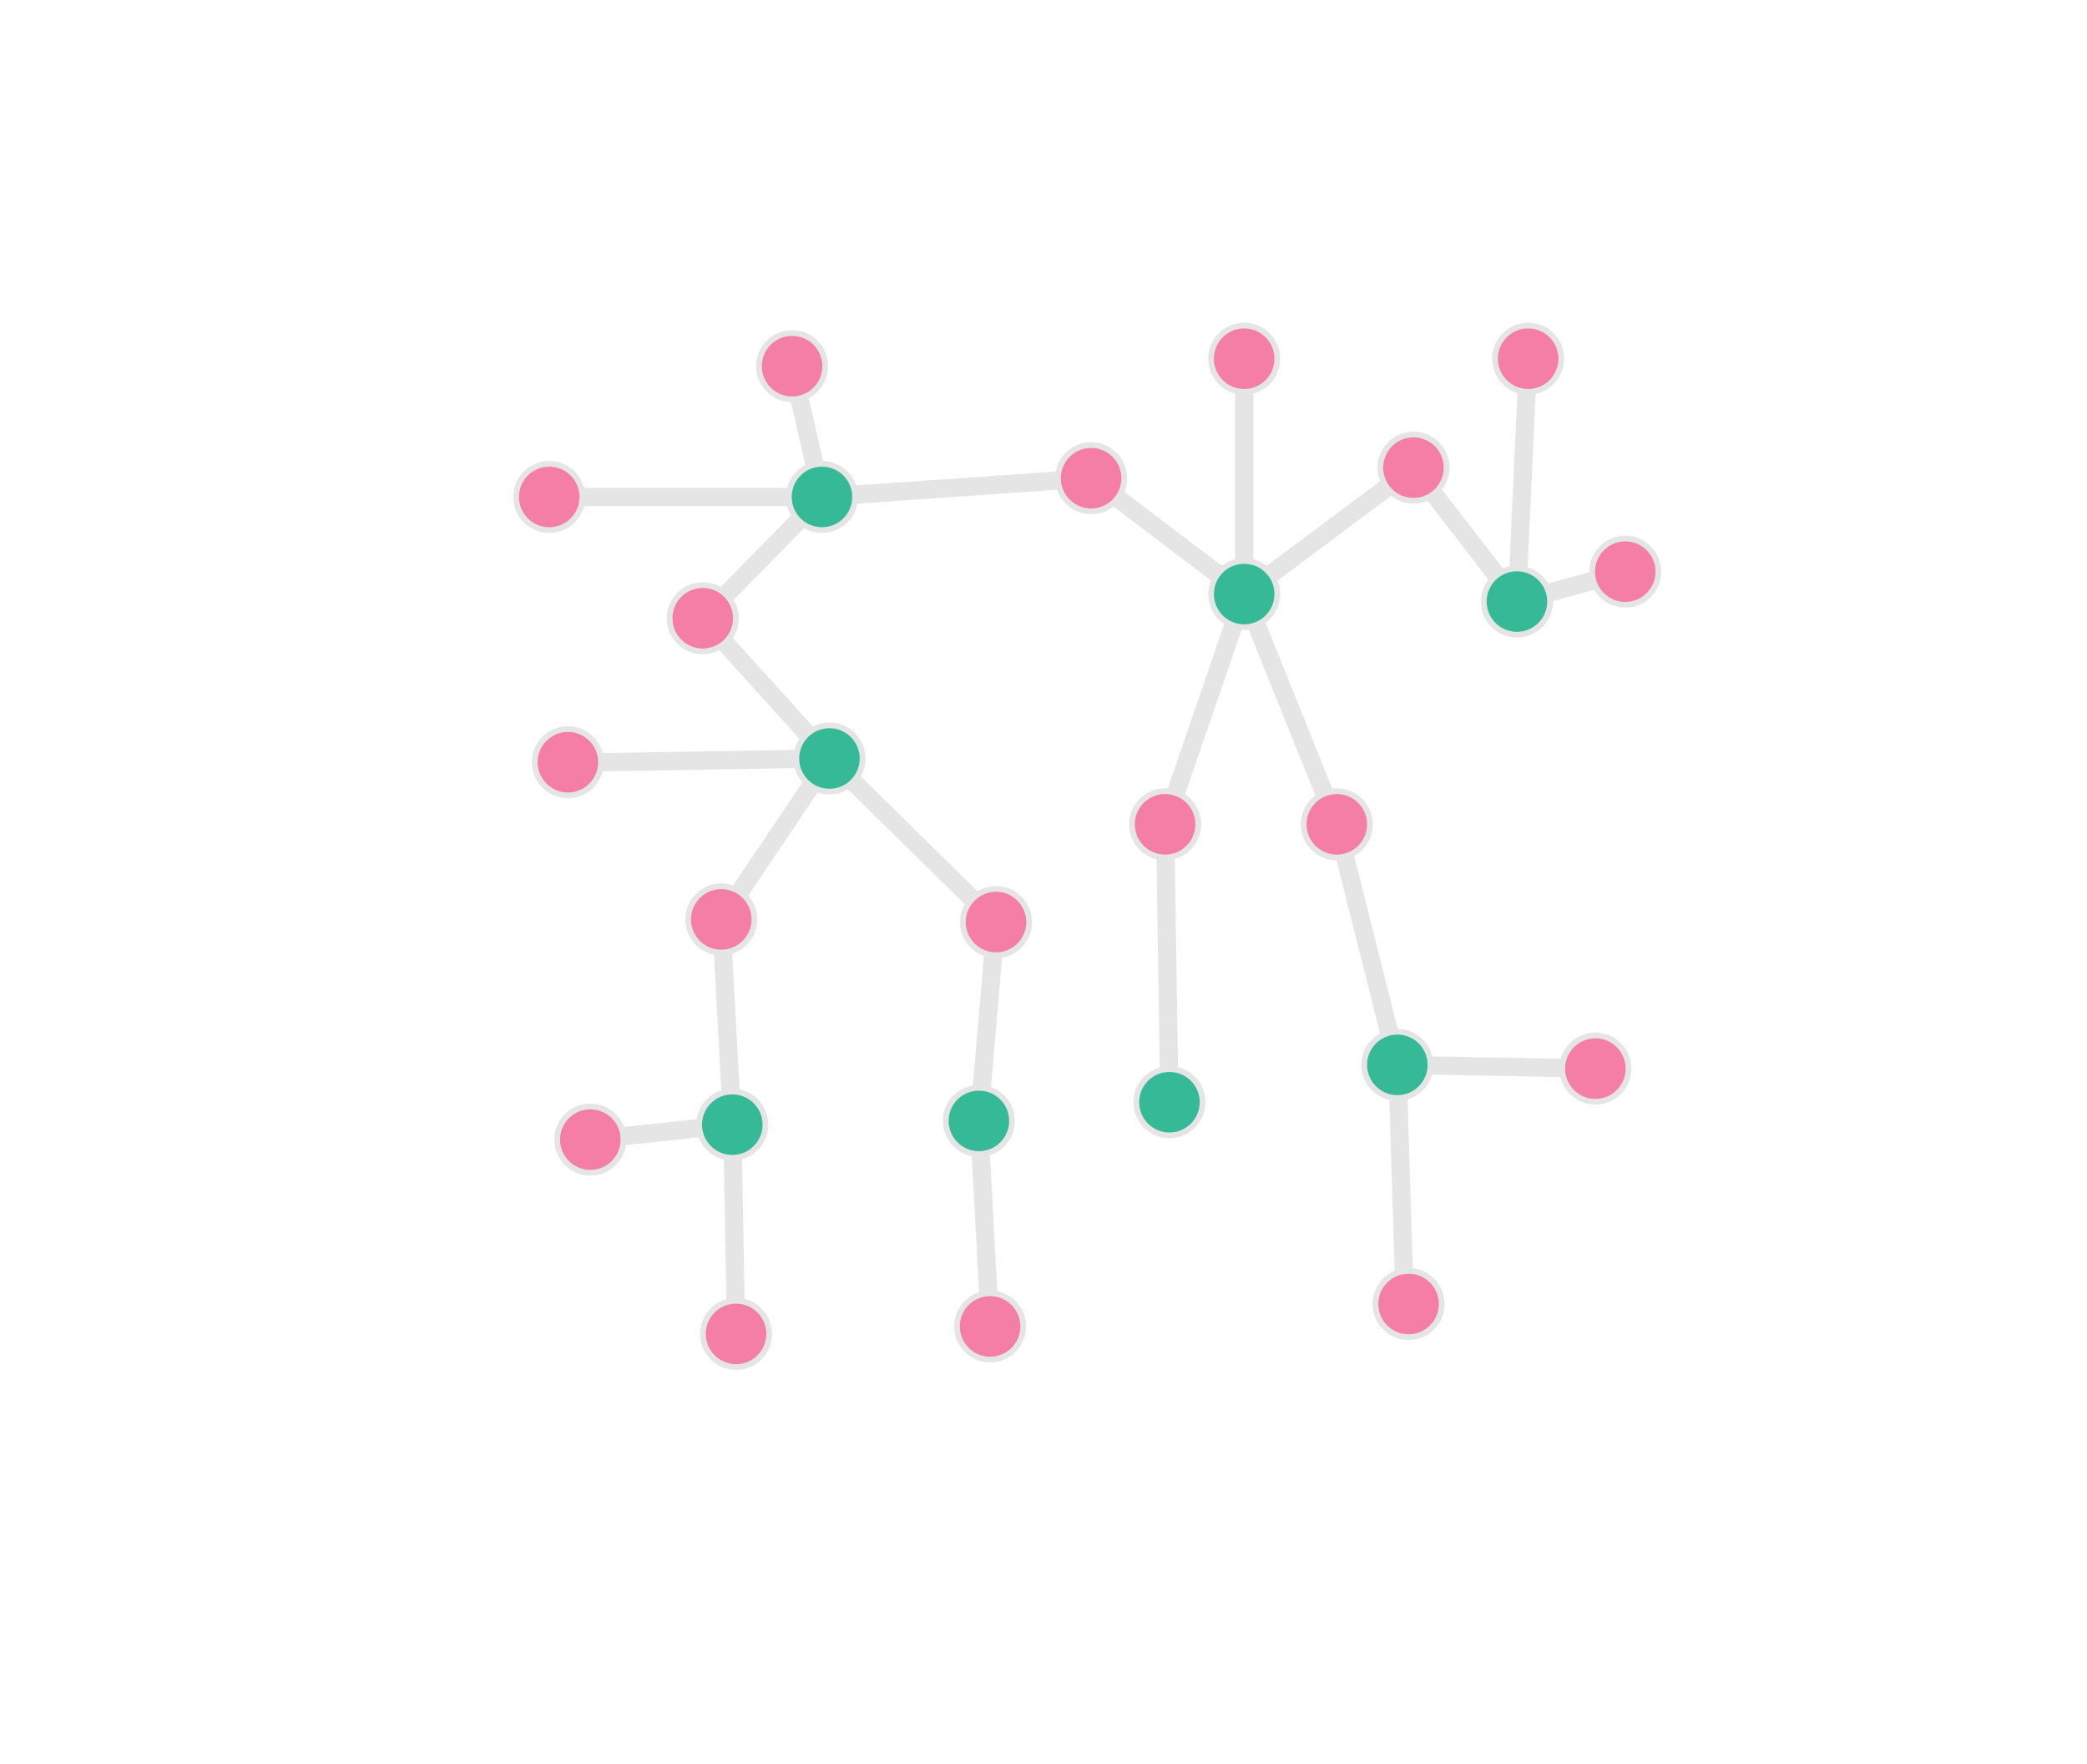
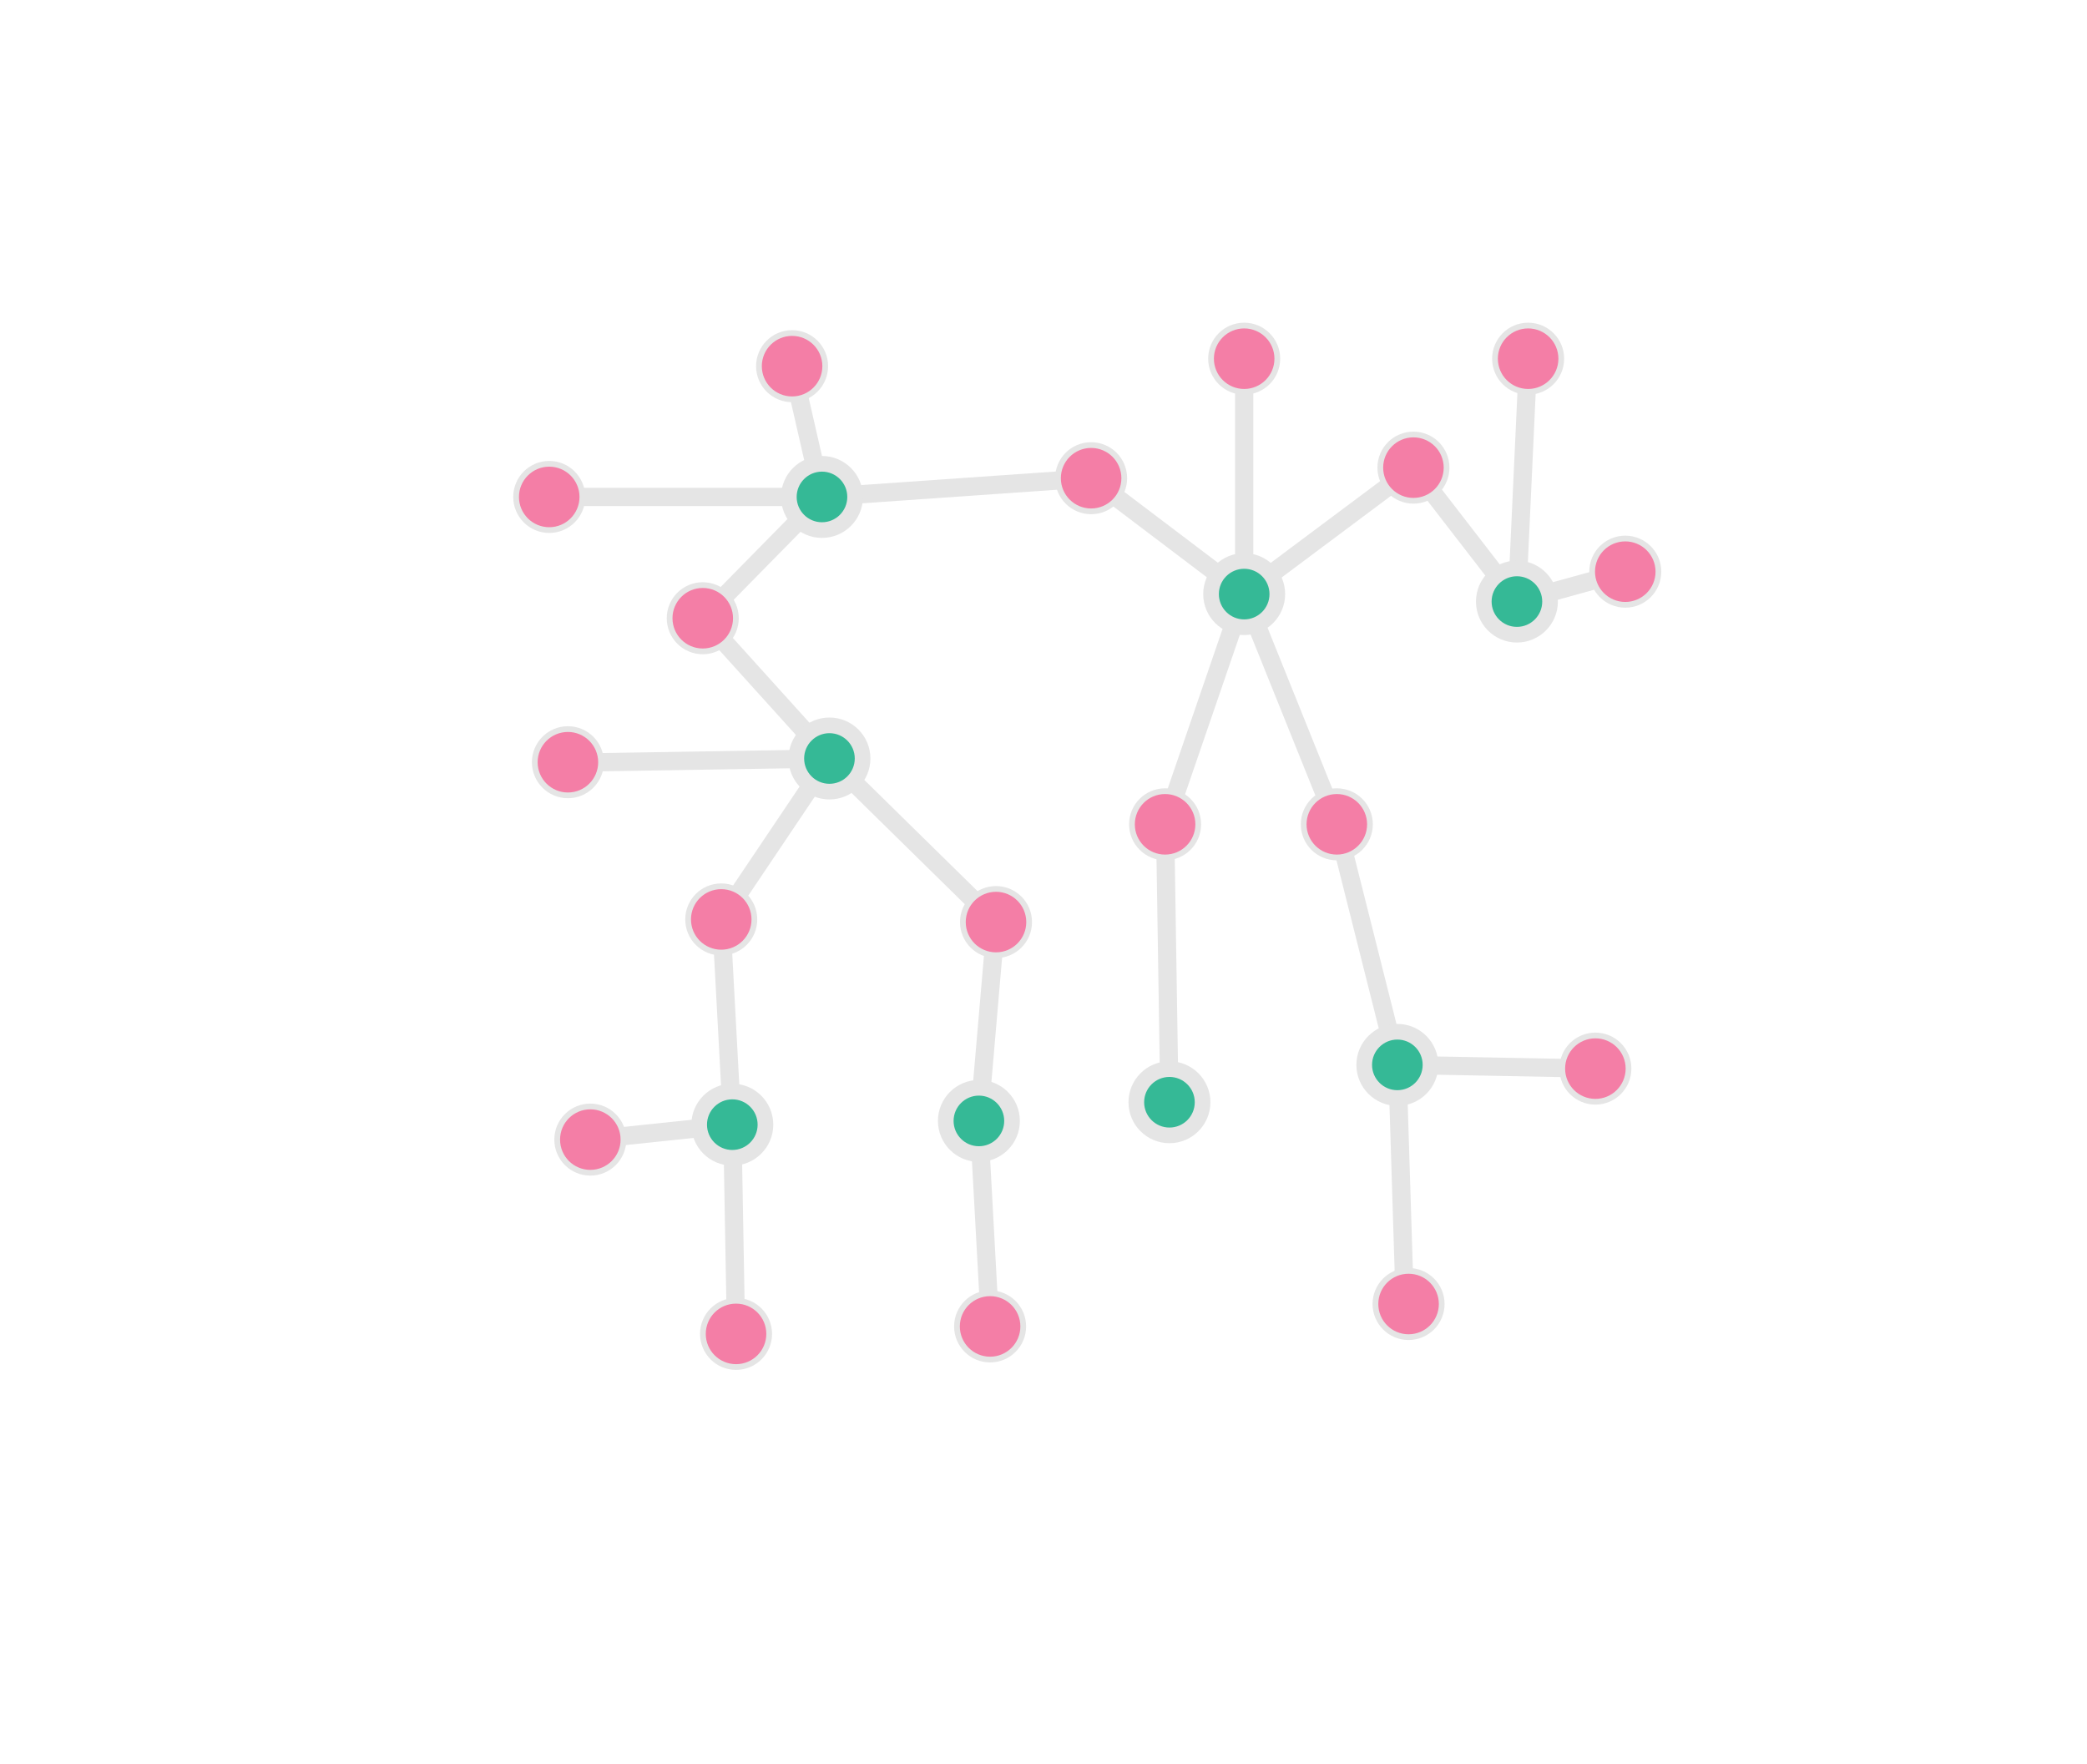
<svg xmlns="http://www.w3.org/2000/svg" width="400mm" height="338mm" version="1.1" id="svg88">
  <defs id="defs2" />
  <path style="fill:none;stroke:#e5e5e5;stroke-width:13.228;stroke-linecap:butt;stroke-linejoin:miter;stroke-opacity:1;stroke-dasharray:none" d="m 397.859,359.968 197.576,2e-5 -21.652,-94.728" id="path3601" />
  <path style="fill:none;stroke:#e5e5e5;stroke-width:13.228;stroke-linecap:butt;stroke-linejoin:miter;stroke-opacity:1;stroke-dasharray:none" d="m 595.436,359.968 -86.364,87.862 91.777,101.595 -190.398,3.073" id="path3603" />
  <path style="fill:none;stroke:#e5e5e5;stroke-width:13.228;stroke-linecap:butt;stroke-linejoin:miter;stroke-opacity:1;stroke-dasharray:none" d="m 600.849,549.425 -78.381,116.579 8.011,148.661 -102.848,10.826" id="path3605" />
  <path style="fill:none;stroke:#e5e5e5;stroke-width:13.228;stroke-linecap:butt;stroke-linejoin:miter;stroke-opacity:1;stroke-dasharray:none" d="m 530.479,814.664 2.707,151.565" id="path3607" />
  <path style="fill:none;stroke:#e5e5e5;stroke-width:13.228;stroke-linecap:butt;stroke-linejoin:miter;stroke-opacity:1;stroke-dasharray:none" d="m 600.849,549.425 120.655,118.492 -12.394,144.041 8.12,148.859" id="path3609" />
  <path style="fill:none;stroke:#e5e5e5;stroke-width:13.228;stroke-linecap:butt;stroke-linejoin:miter;stroke-opacity:1;stroke-dasharray:none" d="m 595.436,359.968 194.965,-13.57 110.873,83.939 -3e-5,-170.511" id="path3611" />
  <path style="fill:none;stroke:#e5e5e5;stroke-width:13.228;stroke-linecap:butt;stroke-linejoin:miter;stroke-opacity:1;stroke-dasharray:none" d="m 901.273,430.338 122.611,-91.595 74.965,97.008 8.12,-175.924" id="path3613" />
  <path style="fill:none;stroke:#e5e5e5;stroke-width:13.228;stroke-linecap:butt;stroke-linejoin:miter;stroke-opacity:1;stroke-dasharray:none" d="m 1098.85,435.751 78.489,-21.652" id="path3615" />
  <path style="fill:none;stroke:#e5e5e5;stroke-width:13.228;stroke-linecap:butt;stroke-linejoin:miter;stroke-opacity:1;stroke-dasharray:none" d="m 847.143,798.425 -3.156,-201.319 57.286,-166.769 67.111,166.769 43.857,174.253 143.446,2.707" id="path3617" />
  <path style="fill:none;stroke:#e5e5e5;stroke-width:13.228;stroke-linecap:butt;stroke-linejoin:miter;stroke-opacity:1;stroke-dasharray:none" d="m 1012.241,771.36 5.401,173.603" id="path3619" />
  <g id="g407" transform="translate(-1159.507,132.0311)" style="fill:#f47ea6;fill-opacity:1">
    <circle style="fill:#f47ea6;fill-opacity:1;stroke:#e5e5e5;stroke-width:4.157;stroke-linecap:butt;stroke-linejoin:round;stroke-miterlimit:10;stroke-dasharray:none;stroke-opacity:1" id="path395-5-3-3-35-2-28-0-8" cx="1949.908" cy="214.367" r="24.005" />
  </g>
  <g id="g407-5" transform="translate(-1440.836,233.4626)" style="fill:#f47ea6;fill-opacity:1">
    <circle style="fill:#f47ea6;fill-opacity:1;stroke:#e5e5e5;stroke-width:4.157;stroke-linecap:butt;stroke-linejoin:round;stroke-miterlimit:10;stroke-dasharray:none;stroke-opacity:1" id="path395-5-3-3-35-2-28-0-8-4" cx="1949.908" cy="214.367" r="24.005" />
  </g>
  <g id="g407-7" transform="translate(-1427.44,451.6362)" style="fill:#f47ea6;fill-opacity:1">
    <circle style="fill:#f47ea6;fill-opacity:1;stroke:#e5e5e5;stroke-width:4.157;stroke-linecap:butt;stroke-linejoin:round;stroke-miterlimit:10;stroke-dasharray:none;stroke-opacity:1" id="path395-5-3-3-35-2-28-0-8-6" cx="1949.908" cy="214.367" r="24.005" />
  </g>
  <g id="g407-56" transform="translate(-1228.404,453.55)" style="fill:#f47ea6;fill-opacity:1">
    <circle style="fill:#f47ea6;fill-opacity:1;stroke:#e5e5e5;stroke-width:4.157;stroke-linecap:butt;stroke-linejoin:round;stroke-miterlimit:10;stroke-dasharray:none;stroke-opacity:1" id="path395-5-3-3-35-2-28-0-8-9" cx="1949.908" cy="214.367" r="24.005" />
  </g>
  <g id="g407-3" transform="translate(-1105.921,382.7393)" style="fill:#f47ea6;fill-opacity:1">
    <circle style="fill:#f47ea6;fill-opacity:1;stroke:#e5e5e5;stroke-width:4.157;stroke-linecap:butt;stroke-linejoin:round;stroke-miterlimit:10;stroke-dasharray:none;stroke-opacity:1" id="path395-5-3-3-35-2-28-0-8-7" cx="1949.908" cy="214.367" r="24.005" />
  </g>
  <g id="g407-4" transform="translate(-981.5237,382.7393)" style="fill:#f47ea6;fill-opacity:1">
    <circle style="fill:#f47ea6;fill-opacity:1;stroke:#e5e5e5;stroke-width:4.157;stroke-linecap:butt;stroke-linejoin:round;stroke-miterlimit:10;stroke-dasharray:none;stroke-opacity:1" id="path395-5-3-3-35-2-28-0-8-5" cx="1949.908" cy="214.367" r="24.005" />
  </g>
  <g id="g407-2" transform="translate(-926.0234,124.3759)" style="fill:#f47ea6;fill-opacity:1">
    <circle style="fill:#f47ea6;fill-opacity:1;stroke:#e5e5e5;stroke-width:4.157;stroke-linecap:butt;stroke-linejoin:round;stroke-miterlimit:10;stroke-dasharray:none;stroke-opacity:1" id="path395-5-3-3-35-2-28-0-8-54" cx="1949.908" cy="214.367" r="24.005" />
  </g>
  <g id="g407-74" transform="translate(-772.5691,199.7312)" style="fill:#f47ea6;fill-opacity:1">
    <circle style="fill:#f47ea6;fill-opacity:1;stroke:#e5e5e5;stroke-width:4.157;stroke-linecap:butt;stroke-linejoin:round;stroke-miterlimit:10;stroke-dasharray:none;stroke-opacity:1" id="path395-5-3-3-35-2-28-0-8-43" cx="1949.908" cy="214.367" r="24.005" />
  </g>
  <g id="g407-0" transform="translate(-842.9388,45.45925)" style="fill:#f47ea6;fill-opacity:1">
    <circle style="fill:#f47ea6;fill-opacity:1;stroke:#e5e5e5;stroke-width:4.157;stroke-linecap:butt;stroke-linejoin:round;stroke-miterlimit:10;stroke-dasharray:none;stroke-opacity:1" id="path395-5-3-3-35-2-28-0-8-78" cx="1949.908" cy="214.367" r="24.005" />
  </g>
  <g id="g407-6" transform="translate(-1048.635,45.45925)" style="fill:#f47ea6;fill-opacity:1">
    <circle style="fill:#f47ea6;fill-opacity:1;stroke:#e5e5e5;stroke-width:4.157;stroke-linecap:butt;stroke-linejoin:round;stroke-miterlimit:10;stroke-dasharray:none;stroke-opacity:1" id="path395-5-3-3-35-2-28-0-8-8" cx="1949.908" cy="214.367" r="24.005" />
  </g>
  <g id="g407-8" transform="translate(-1376.124,50.87231)" style="fill:#f47ea6;fill-opacity:1">
    <circle style="fill:#f47ea6;fill-opacity:1;stroke:#e5e5e5;stroke-width:4.157;stroke-linecap:butt;stroke-linejoin:round;stroke-miterlimit:10;stroke-dasharray:none;stroke-opacity:1" id="path395-5-3-3-35-2-28-0-8-431" cx="1949.908" cy="214.367" r="24.005" />
  </g>
  <g id="g407-49" transform="translate(-1552.049,145.6007)" style="fill:#f47ea6;fill-opacity:1">
    <circle style="fill:#f47ea6;fill-opacity:1;stroke:#e5e5e5;stroke-width:4.157;stroke-linecap:butt;stroke-linejoin:round;stroke-miterlimit:10;stroke-dasharray:none;stroke-opacity:1" id="path395-5-3-3-35-2-28-0-8-2" cx="1949.908" cy="214.367" r="24.005" />
  </g>
  <g id="g407-06" transform="translate(-1538.516,337.7641)" style="fill:#f47ea6;fill-opacity:1">
    <circle style="fill:#f47ea6;fill-opacity:1;stroke:#e5e5e5;stroke-width:4.157;stroke-linecap:butt;stroke-linejoin:round;stroke-miterlimit:10;stroke-dasharray:none;stroke-opacity:1" id="path395-5-3-3-35-2-28-0-8-89" cx="1949.908" cy="214.367" r="24.005" />
  </g>
  <g id="g407-26" transform="translate(-1522.277,611.1232)" style="fill:#f47ea6;fill-opacity:1">
    <circle style="fill:#f47ea6;fill-opacity:1;stroke:#e5e5e5;stroke-width:4.157;stroke-linecap:butt;stroke-linejoin:round;stroke-miterlimit:10;stroke-dasharray:none;stroke-opacity:1" id="path395-5-3-3-35-2-28-0-8-64" cx="1949.908" cy="214.367" r="24.005" />
  </g>
  <g id="g407-9" transform="translate(-1416.722,751.8626)" style="fill:#f47ea6;fill-opacity:1">
    <circle style="fill:#f47ea6;fill-opacity:1;stroke:#e5e5e5;stroke-width:4.157;stroke-linecap:butt;stroke-linejoin:round;stroke-miterlimit:10;stroke-dasharray:none;stroke-opacity:1" id="path395-5-3-3-35-2-28-0-8-50" cx="1949.908" cy="214.367" r="24.005" />
  </g>
  <g id="g407-48" transform="translate(-1232.678,746.4495)" style="fill:#f47ea6;fill-opacity:1">
    <circle style="fill:#f47ea6;fill-opacity:1;stroke:#e5e5e5;stroke-width:4.157;stroke-linecap:butt;stroke-linejoin:round;stroke-miterlimit:10;stroke-dasharray:none;stroke-opacity:1" id="path395-5-3-3-35-2-28-0-8-71" cx="1949.908" cy="214.367" r="24.005" />
  </g>
  <g id="g407-72" transform="translate(-929.5476,730.2104)" style="fill:#f47ea6;fill-opacity:1">
    <circle style="fill:#f47ea6;fill-opacity:1;stroke:#e5e5e5;stroke-width:4.157;stroke-linecap:butt;stroke-linejoin:round;stroke-miterlimit:10;stroke-dasharray:none;stroke-opacity:1" id="path395-5-3-3-35-2-28-0-8-72" cx="1949.908" cy="214.367" r="24.005" />
  </g>
  <g id="g407-261" transform="translate(-794.2213,559.6992)" style="fill:#f47ea6;fill-opacity:1">
    <circle style="fill:#f47ea6;fill-opacity:1;stroke:#e5e5e5;stroke-width:4.157;stroke-linecap:butt;stroke-linejoin:round;stroke-miterlimit:10;stroke-dasharray:none;stroke-opacity:1" id="path395-5-3-3-35-2-28-0-8-0" cx="1949.908" cy="214.367" r="24.005" />
  </g>
-   <circle style="fill:#35b996;fill-opacity:1;stroke:#e5e5e5;stroke-width:4.157;stroke-linecap:butt;stroke-linejoin:round;stroke-miterlimit:10;stroke-dasharray:none;stroke-opacity:1" id="path395-5-3-3-35-2-0-7-5-3" cx="595.436" cy="359.968" r="24.005" />
-   <circle style="fill:#35b996;fill-opacity:1;stroke:#e5e5e5;stroke-width:4.157;stroke-linecap:butt;stroke-linejoin:round;stroke-miterlimit:10;stroke-dasharray:none;stroke-opacity:1" id="path395-5-3-3-35-2-0-7-5-3-6" cx="600.849" cy="549.425" r="24.005" />
-   <circle style="fill:#35b996;fill-opacity:1;stroke:#e5e5e5;stroke-width:4.157;stroke-linecap:butt;stroke-linejoin:round;stroke-miterlimit:10;stroke-dasharray:none;stroke-opacity:1" id="path395-5-3-3-35-2-0-7-5-3-1" cx="530.479" cy="814.664" r="24.005" />
-   <circle style="fill:#35b996;fill-opacity:1;stroke:#e5e5e5;stroke-width:4.157;stroke-linecap:butt;stroke-linejoin:round;stroke-miterlimit:10;stroke-dasharray:none;stroke-opacity:1" id="path395-5-3-3-35-2-0-7-5-3-5" cx="709.11" cy="811.958" r="24.005" />
-   <circle style="fill:#35b996;fill-opacity:1;stroke:#e5e5e5;stroke-width:4.157;stroke-linecap:butt;stroke-linejoin:round;stroke-miterlimit:10;stroke-dasharray:none;stroke-opacity:1" id="path395-5-3-3-35-2-0-7-5-3-9" cx="847.143" cy="798.425" r="24.005" />
-   <circle style="fill:#35b996;fill-opacity:1;stroke:#e5e5e5;stroke-width:4.157;stroke-linecap:butt;stroke-linejoin:round;stroke-miterlimit:10;stroke-dasharray:none;stroke-opacity:1" id="path395-5-3-3-35-2-0-7-5-3-4" cx="1012.241" cy="771.36" r="24.005" />
-   <circle style="fill:#35b996;fill-opacity:1;stroke:#e5e5e5;stroke-width:4.157;stroke-linecap:butt;stroke-linejoin:round;stroke-miterlimit:10;stroke-dasharray:none;stroke-opacity:1" id="path395-5-3-3-35-2-0-7-5-3-90" cx="901.273" cy="430.338" r="24.005" />
-   <circle style="fill:#35b996;fill-opacity:1;stroke:#e5e5e5;stroke-width:4.157;stroke-linecap:butt;stroke-linejoin:round;stroke-miterlimit:10;stroke-dasharray:none;stroke-opacity:1" id="path395-5-3-3-35-2-0-7-5-3-91" cx="1098.85" cy="435.751" r="24.005" />
+   <circle style="fill:#35b996;fill-opacity:1;stroke:#e5e5e5;stroke-width:11.339;stroke-linecap:butt;stroke-linejoin:round;stroke-miterlimit:10;stroke-dasharray:none;stroke-opacity:1" id="path395-5-3-3-35-2-0-7-5-3" cx="595.436" cy="359.968" r="24.005" />
+   <circle style="fill:#35b996;fill-opacity:1;stroke:#e5e5e5;stroke-width:11.339;stroke-linecap:butt;stroke-linejoin:round;stroke-miterlimit:10;stroke-dasharray:none;stroke-opacity:1" id="path395-5-3-3-35-2-0-7-5-3-6" cx="600.849" cy="549.425" r="24.005" />
+   <circle style="fill:#35b996;fill-opacity:1;stroke:#e5e5e5;stroke-width:11.339;stroke-linecap:butt;stroke-linejoin:round;stroke-miterlimit:10;stroke-dasharray:none;stroke-opacity:1" id="path395-5-3-3-35-2-0-7-5-3-1" cx="530.479" cy="814.664" r="24.005" />
+   <circle style="fill:#35b996;fill-opacity:1;stroke:#e5e5e5;stroke-width:11.339;stroke-linecap:butt;stroke-linejoin:round;stroke-miterlimit:10;stroke-dasharray:none;stroke-opacity:1" id="path395-5-3-3-35-2-0-7-5-3-5" cx="709.11" cy="811.958" r="24.005" />
+   <circle style="fill:#35b996;fill-opacity:1;stroke:#e5e5e5;stroke-width:11.339;stroke-linecap:butt;stroke-linejoin:round;stroke-miterlimit:10;stroke-dasharray:none;stroke-opacity:1" id="path395-5-3-3-35-2-0-7-5-3-9" cx="847.143" cy="798.425" r="24.005" />
+   <circle style="fill:#35b996;fill-opacity:1;stroke:#e5e5e5;stroke-width:11.339;stroke-linecap:butt;stroke-linejoin:round;stroke-miterlimit:10;stroke-dasharray:none;stroke-opacity:1" id="path395-5-3-3-35-2-0-7-5-3-4" cx="1012.241" cy="771.36" r="24.005" />
+   <circle style="fill:#35b996;fill-opacity:1;stroke:#e5e5e5;stroke-width:11.339;stroke-linecap:butt;stroke-linejoin:round;stroke-miterlimit:10;stroke-dasharray:none;stroke-opacity:1" id="path395-5-3-3-35-2-0-7-5-3-90" cx="901.273" cy="430.338" r="24.005" />
+   <circle style="fill:#35b996;fill-opacity:1;stroke:#e5e5e5;stroke-width:11.339;stroke-linecap:butt;stroke-linejoin:round;stroke-miterlimit:10;stroke-dasharray:none;stroke-opacity:1" id="path395-5-3-3-35-2-0-7-5-3-91" cx="1098.85" cy="435.751" r="24.005" />
</svg>
